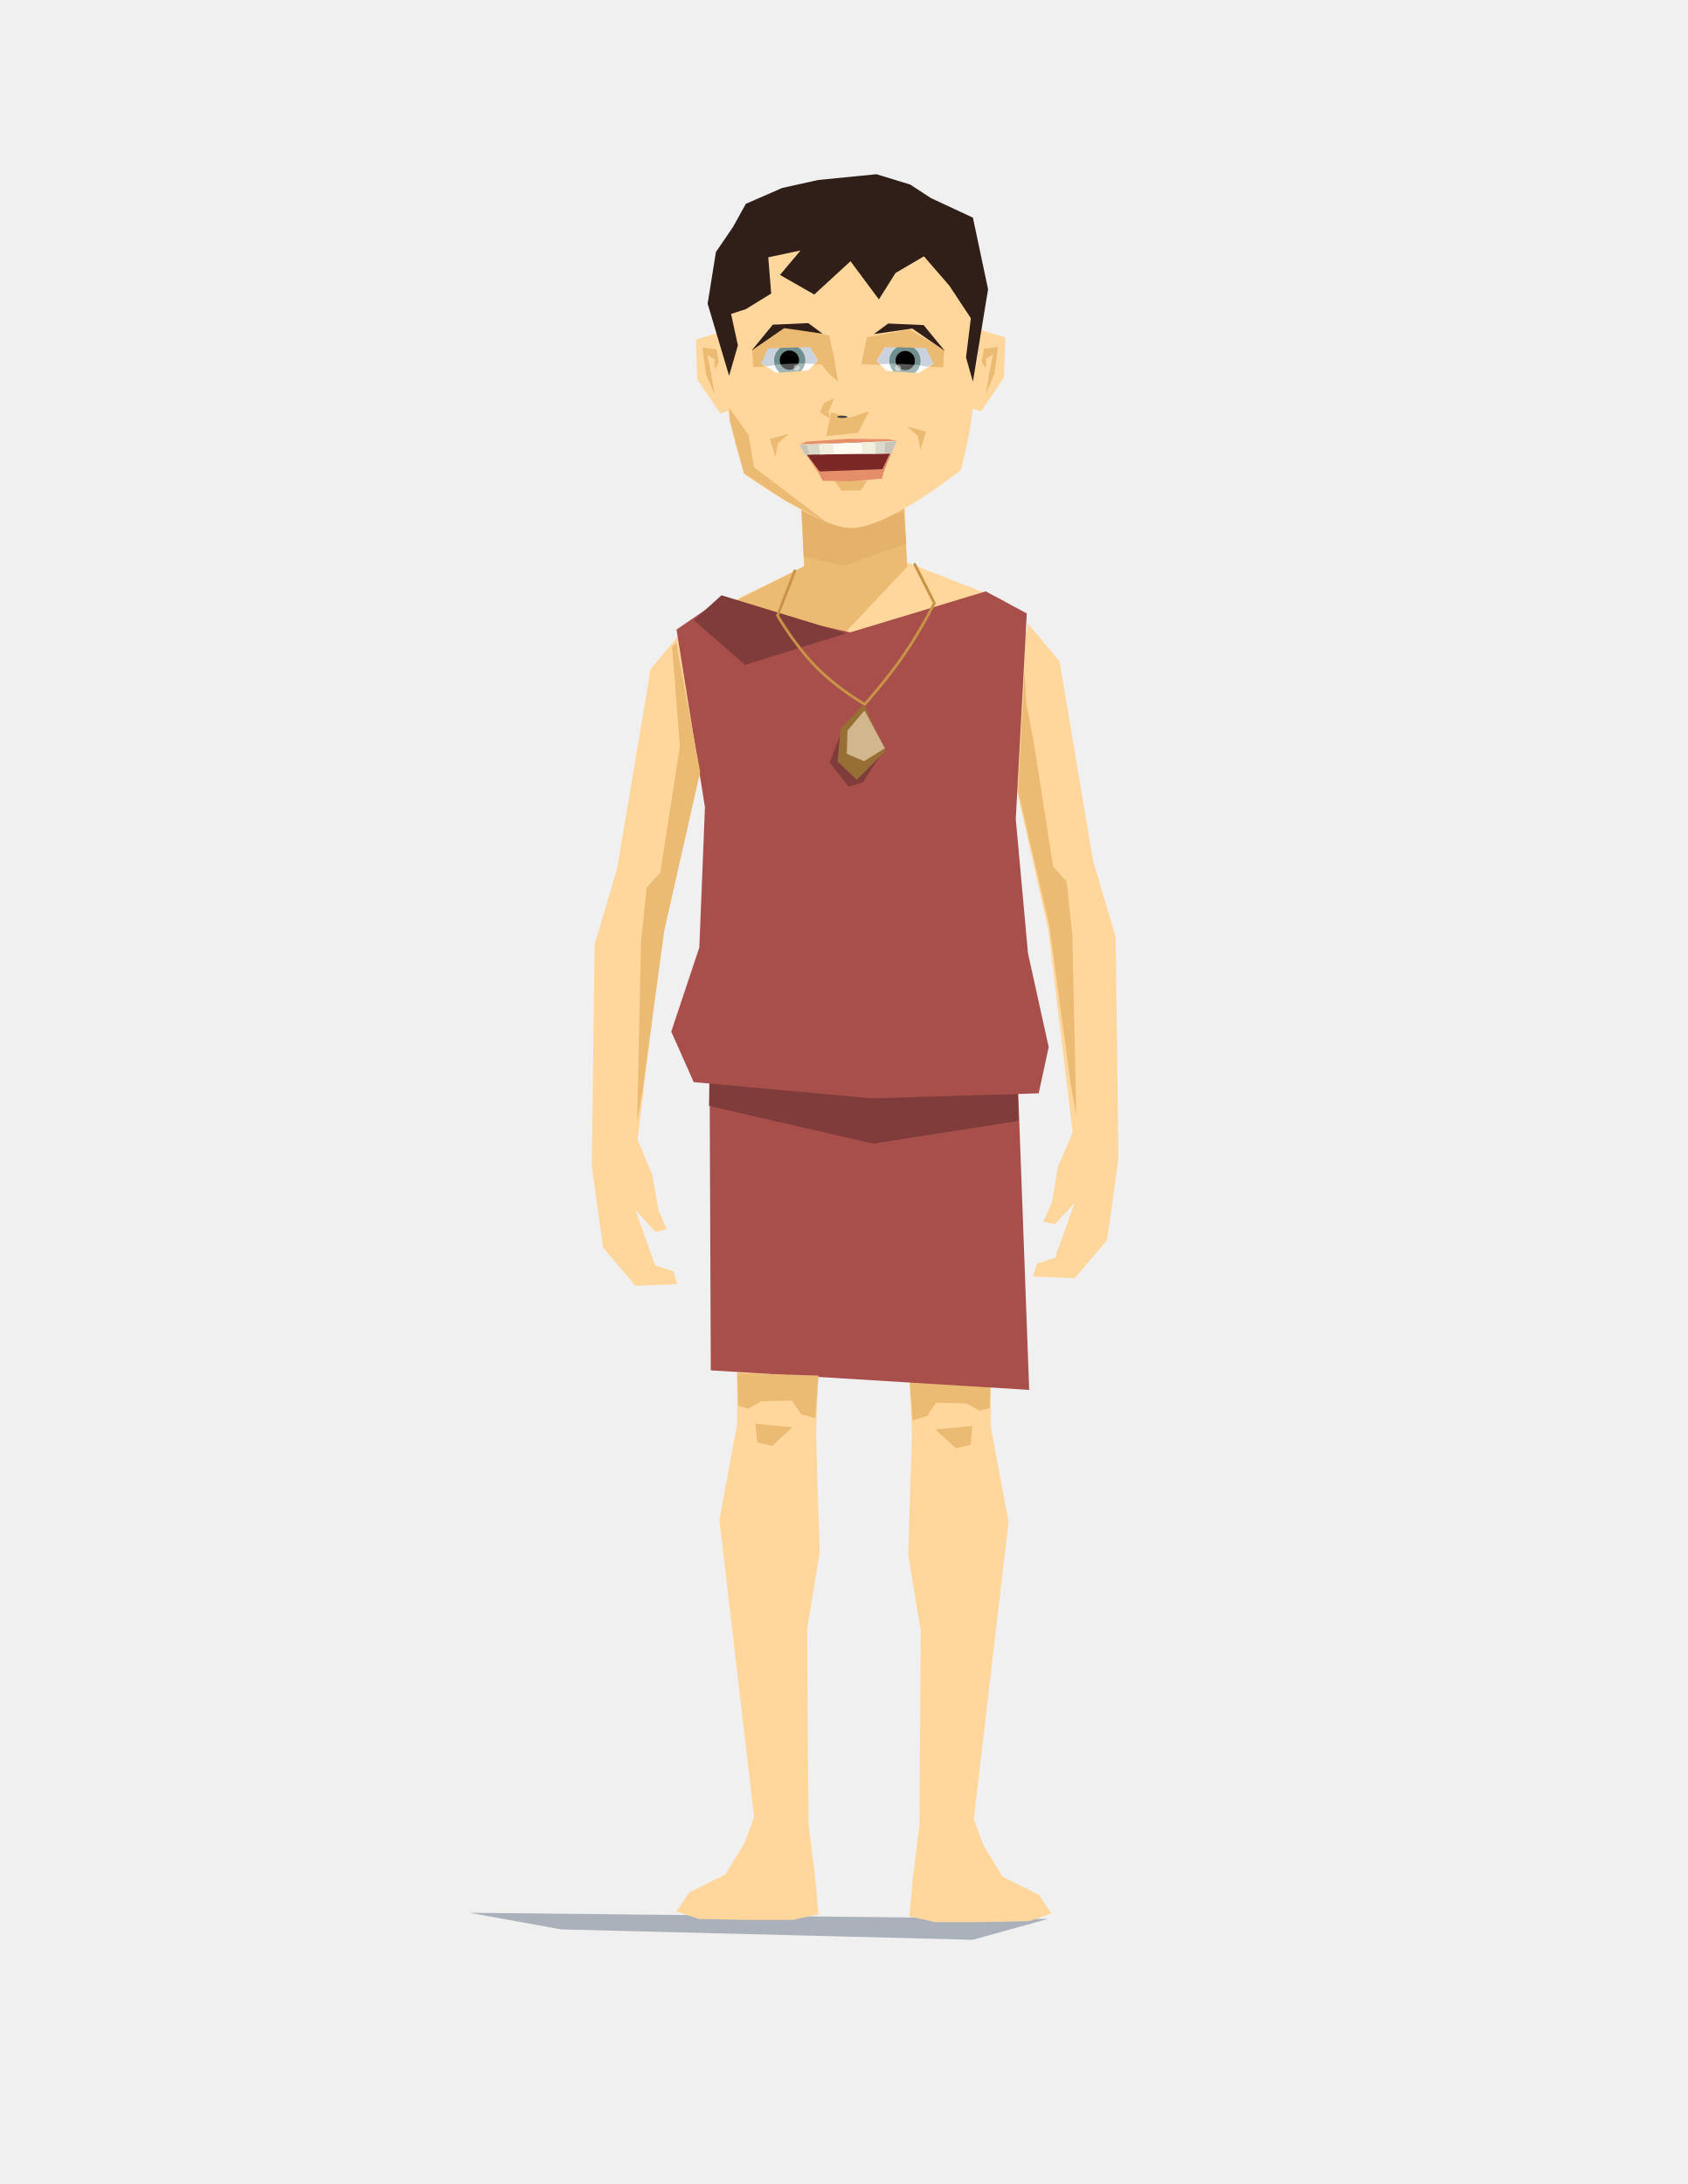
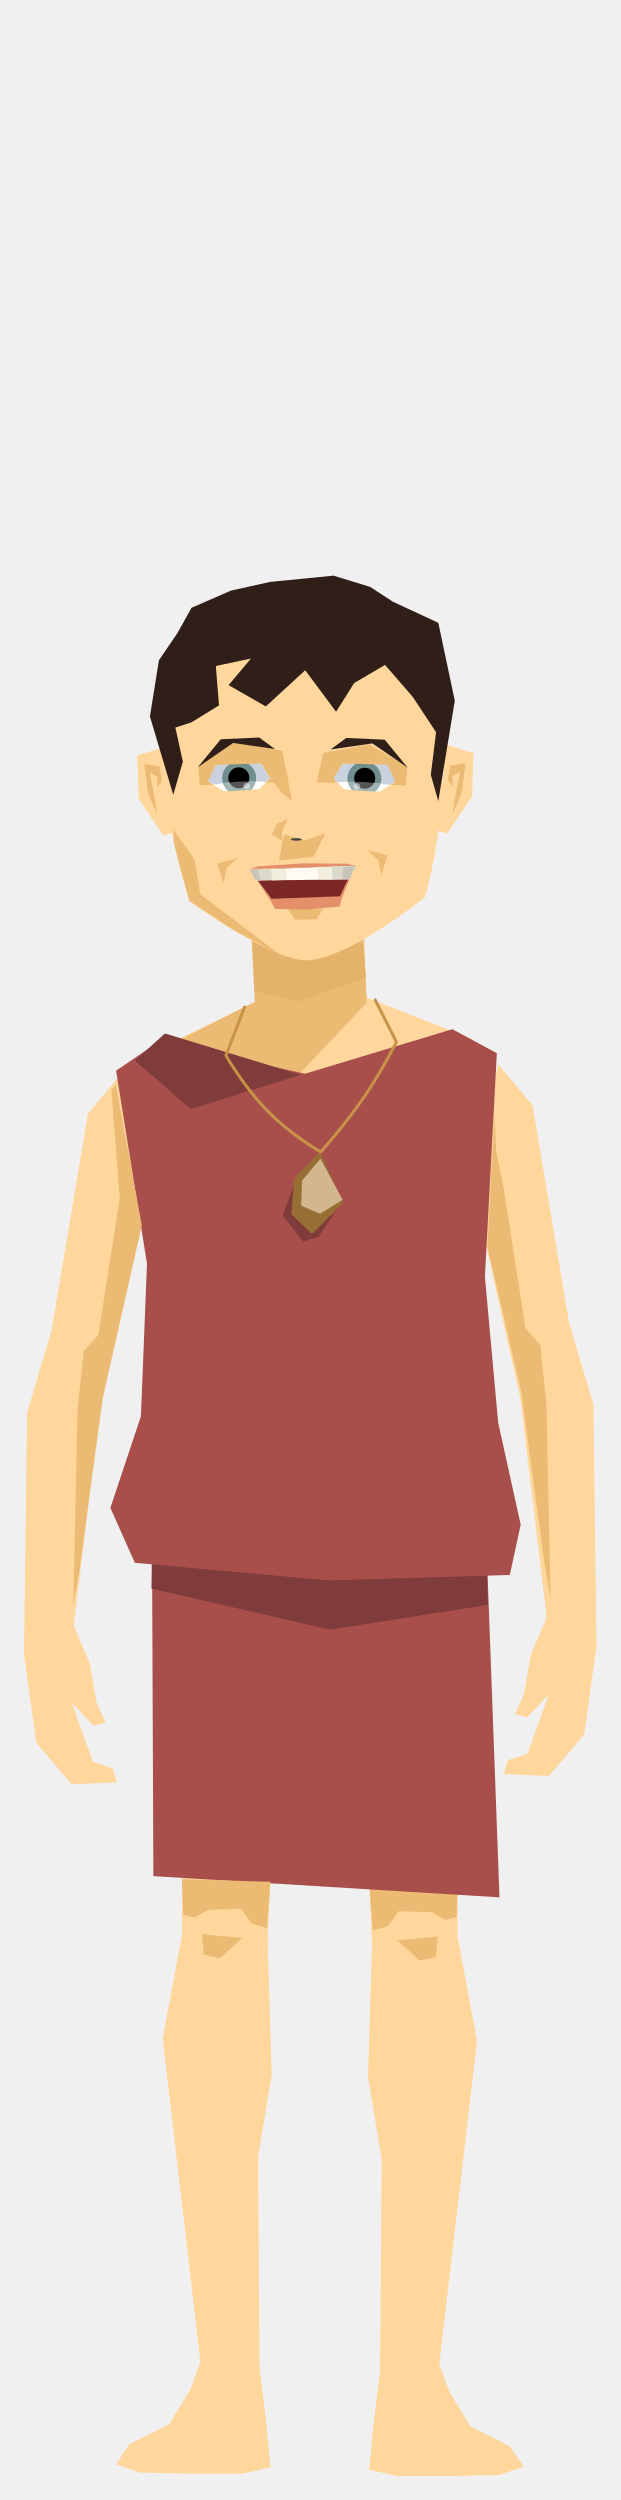
- <svg xmlns="http://www.w3.org/2000/svg" width="612pt" viewBox="0,0,612,792" version="1.1" height="792pt">
-   <defs />
-   <g id="Layer 8">
-     <path fill="#abb1ba" d="M170.178 693.634 L379.856 695.897 L352.703 703.439 L203.364 699.668 L170.178 693.634 Z" opacity="1" />
+ <svg xmlns="http://www.w3.org/2000/svg" width="258.7" viewBox="0 0 206.96 833.841" version="1.1" height="1042.301" id="svg2">
+   <defs id="defs4" />
+   <g id="legs" transform="translate(-206.58,128.8186)">
+     <path d="m 267.294,490.269 0,26.182 -6.461,34.684 12.583,107.711 -3.386,9.407 -7.045,11.496 -13.073,6.544 -4.65,6.819 8.072,2.774 17.243,0.345 16.899,0 9.311,-2.069 -1.379,-14.83 -2.236,-17.928 -0.523,-70.679 4.568,-27.689 -1.36,-43.864 1.36,-30.943 -29.923,2.04 z" id="path10" style="fill:#ffd79d" />
+     <path d="m 359.229,491.06 0,26.183 6.461,34.683 -12.583,107.712 3.386,9.407 7.046,11.496 13.072,6.543 4.65,6.82 -8.071,2.774 -17.244,0.344 -16.898,0 -9.312,-2.069 1.38,-14.829 2.235,-17.929 0.524,-70.678 -4.569,-27.69 1.36,-43.864 -1.36,-30.943 29.923,2.04 z" id="path12" style="fill:#ffd79d" />
+     <path d="m 352.594,517.108 -13.452,1.261 7.417,6.775 5.433,-1.207 0.602,-6.829 z" id="path14" style="fill:#ecbb73" />
+     <path d="m 359.254,498.764 -29.495,0.857 1.173,15.466 5.162,-1.534 3.348,-4.883 11.022,0.279 4.717,2.649 3.654,-0.975 0.419,-11.859 z" id="path16" style="fill:#ecbb73" />
  </g>
-   <g id="legs">
-     <path fill="#ffd79d" d="M267.294 490.269 L267.294 516.451 L260.833 551.135 L273.416 658.846 L270.03 668.253 L262.985 679.749 L249.912 686.293 L245.262 693.112 L253.334 695.886 L270.577 696.231 L287.476 696.231 L296.787 694.162 L295.408 679.332 L293.172 661.404 L292.649 590.725 L297.217 563.036 L295.857 519.172 L297.217 488.229 L267.294 490.269 Z" opacity="1" />
-     <path fill="#ffd79d" d="M359.229 491.06 L359.229 517.243 L365.69 551.926 L353.107 659.638 L356.493 669.045 L363.539 680.541 L376.611 687.084 L381.261 693.904 L373.19 696.678 L355.946 697.022 L339.048 697.022 L329.736 694.953 L331.116 680.124 L333.351 662.195 L333.875 591.517 L329.306 563.827 L330.666 519.963 L329.306 489.02 L359.229 491.06 Z" opacity="1" />
-     <path fill="#ecbb73" d="M352.594 517.108 L339.142 518.369 L346.559 525.144 L351.992 523.937 L352.594 517.108 Z" opacity="1" />
-     <path fill="#ecbb73" d="M359.254 498.764 L329.759 499.621 L330.932 515.087 L336.094 513.553 L339.442 508.67 L350.464 508.949 L355.181 511.598 L358.835 510.623 L359.254 498.764 Z" opacity="1" />
+   <g id="Layer 3" transform="translate(-206.58,128.8186)">
+     <path d="m 257.288,387.248 0.443,109.695 115.445,7.078 -4.423,-119.87 -111.465,3.097 z" id="path19" style="fill:#a84f4c" />
+     <path d="m 257.288,387.248 -0.19,13.8 59.514,13.68 52.659,-8.257 -0.518,-22.32 -111.465,3.097 z" id="path21" style="fill:#803c3a" />
+     <path d="m 273.929,516.316 13.453,1.261 -7.418,6.775 -5.433,-1.207 -0.602,-6.829 z" id="path23" style="fill:#ecbb73" />
+     <path d="m 267.27,497.972 29.494,0.857 -1.172,15.467 -5.162,-1.535 -3.349,-4.883 -11.022,0.279 -4.717,2.65 -3.654,-0.976 -0.418,-11.859 z" id="path25" style="fill:#ecbb73" />
  </g>
-   <g id="Layer 3">
-     <path fill="#a84f4c" d="M257.288 387.248 L257.731 496.943 L373.176 504.021 L368.753 384.151 L257.288 387.248 Z" opacity="1" />
-     <path fill="#803c3a" d="M257.288 387.248 L257.098 401.048 L316.612 414.728 L369.271 406.471 L368.753 384.151 L257.288 387.248 Z" opacity="1" />
-     <path fill="#ecbb73" d="M273.929 516.316 L287.382 517.577 L279.964 524.352 L274.531 523.145 L273.929 516.316 Z" opacity="1" />
-     <path fill="#ecbb73" d="M267.27 497.972 L296.764 498.829 L295.592 514.296 L290.43 512.761 L287.081 507.878 L276.059 508.157 L271.342 510.807 L267.688 509.831 L267.27 497.972 Z" opacity="1" />
+   <g id="necks" transform="translate(-206.58,128.8186)">
+     <path d="m 251.707,224.708 40.203,-19.422 0.062,-18.066 36.099,-4.86 0.694,21.521 35.406,13.884 -1.389,28.463 -106.215,0.695 -4.86,-22.215 z" id="path28" style="fill:#ffd79d" />
+     <path d="m 290.425,183.048 37.204,-2.485 1.304,25.004 -23.548,24.953 -42.211,-10.855 28.377,-14.324 -1.126,-22.293 z" id="path30" style="fill:#ecbb73" />
+     <path d="m 247.376,228.921 -11.445,13.659 -12.201,72.531 -8.131,27.289 -1.019,80.47 0,0 4.075,29.54 11.798,13.896 15.11,-0.646 -1.42,-4.649 -6.562,-2.148 -7.1,-19.886 7.193,7.739 4.104,-0.93 -3.067,-6.943 -2.184,-12.872 -5.341,-12.571 8.812,-73.208 13.558,-60.33 14.267,45.39 -20.447,-96.331 z" id="path32" style="fill:#ffd79d" />
+     <path d="m 290.898,184.799 36.746,1.042 1.003,11.369 -22.738,8.026 -14.486,-3.456 -0.525,-16.981 z" id="path34" style="fill:#e4b26a" />
+     <path d="M 270.129,185.507" id="path36" style="fill:#e4b26a" />
  </g>
-   <g id="necks">
-     <path fill="#ffd79d" d="M251.707 224.708 L291.91 205.286 L291.972 187.22 L328.071 182.36 L328.765 203.881 L364.171 217.765 L362.782 246.228 L256.567 246.923 L251.707 224.708 Z" opacity="1" />
-     <path fill="#ecbb73" d="M290.425 183.048 L327.629 180.563 L328.933 205.567 L305.385 230.52 L263.174 219.665 L291.551 205.341 L290.425 183.048 Z" opacity="1" />
-     <path fill="#ffd79d" d="M247.376 228.921 L235.931 242.58 L223.73 315.111 L215.599 342.4 L214.58 422.87 L214.58 422.87 L218.655 452.41 L230.453 466.306 L245.563 465.66 L244.143 461.011 L237.581 458.863 L230.481 438.977 L237.674 446.716 L241.778 445.786 L238.711 438.843 L236.527 425.971 L231.186 413.4 L239.998 340.192 L253.556 279.862 L267.823 325.252 L247.376 228.921 Z" opacity="1" />
-     <path fill="#e4b26a" d="M290.898 184.799 L327.644 185.841 L328.647 197.21 L305.909 205.236 L291.423 201.78 L290.898 184.799 Z" opacity="1" />
-     <path fill="#e4b26a" d="M270.129 185.507 " opacity="1" />
+   <g id="Layer 7" transform="translate(-206.58,128.8186)">
+     <path d="m 372.744,226.166 11.445,13.66 12.201,72.531 8.131,27.289 1.019,80.47 0,0 -4.074,29.54 -11.799,13.895 -15.11,-0.645 1.421,-4.65 6.562,-2.147 7.099,-19.886 -7.193,7.739 -4.104,-0.931 3.067,-6.942 2.185,-12.873 5.34,-12.57 -8.812,-73.209 -13.557,-60.329 -14.268,45.39 20.447,-96.332 z" id="path39" style="fill:#ffd79d" />
  </g>
-   <g id="Layer 7">
-     <path fill="#ffd79d" d="M372.744 226.166 L384.189 239.826 L396.39 312.357 L404.521 339.646 L405.54 420.116 L405.54 420.116 L401.466 449.656 L389.667 463.551 L374.557 462.906 L375.978 458.256 L382.54 456.109 L389.639 436.223 L382.446 443.962 L378.342 443.031 L381.409 436.089 L383.594 423.216 L388.934 410.646 L380.122 337.437 L366.565 277.108 L352.297 322.498 L372.744 226.166 Z" opacity="1" />
+   <g id="Layer 2" transform="translate(-206.58,128.8186)">
+     <path d="m 245.303,228.301 14.405,-9.845 48.581,10.859 49.152,-14.86 14.86,8.002 -3.99,74.557 4.423,48.656 7.519,34.058 -3.633,16.754 -60.579,1.817 -64.502,-5.875 -8.142,-18.319 10.177,-30.533 2.036,-50.888 -10.307,-64.383 z" id="path42" style="fill:#a84f4c" />
+     <path d="m 304.979,265.681 -4.168,10.838 6.878,8.753 5.192,-1.556 6.951,-10.686 -14.853,-7.349 z" id="path44" style="fill:#803c3a" />
+     <path d="m 306.825,229.684 -36.66,11.426 -18.569,-16.187 9.999,-9.046 45.23,13.807 z" id="path46" style="fill:#803c3a" />
+     <path d="m 313.286,255.399 7.706,17.007 -10.363,10.363 -6.909,-6.643 1.063,-11.958 8.503,-8.769 z" id="path48" style="fill:#976f35" />
+     <path d="m 288.189,207.033 -6.259,16.212 c 0,0 6.066,10.553 13.972,18.591 7.905,8.039 17.65,13.563 17.65,13.563 0,0 7.876,-8.745 14.187,-17.913 6.311,-9.168 11.057,-18.758 11.057,-18.758 l -7.102,-14.068" id="path50" style="fill:none;stroke:#c89347;stroke-width:1;stroke-linecap:round;stroke-linejoin:round" />
  </g>
-   <g id="Layer 2">
-     <path fill="#a84f4c" d="M245.303 228.301 L259.708 218.456 L308.289 229.315 L357.441 214.455 L372.301 222.457 L368.311 297.014 L372.734 345.67 L380.253 379.728 L376.62 396.482 L316.041 398.299 L251.539 392.424 L243.397 374.105 L253.574 343.572 L255.61 292.684 L245.303 228.301 Z" opacity="1" />
-     <path fill="#803c3a" d="M304.979 265.681 L300.811 276.519 L307.689 285.272 L312.881 283.716 L319.832 273.03 L304.979 265.681 Z" opacity="1" />
-     <path fill="#803c3a" d="M306.825 229.684 L270.165 241.11 L251.596 224.923 L261.595 215.877 L306.825 229.684 Z" opacity="1" />
-     <path fill="#976f35" d="M313.286 255.399 L320.992 272.406 L310.629 282.769 L303.72 276.126 L304.783 264.168 L313.286 255.399 Z" opacity="1" />
-     <path stroke-linejoin="round" stroke-width="1" stroke="#c89347" d="M288.189 207.033 L281.93 223.245 C281.93 223.245 287.996 233.798 295.902 241.836C303.807 249.875 313.552 255.399 313.552 255.399C313.552 255.399 321.428 246.654 327.739 237.486C334.05 228.318 338.796 218.728 338.796 218.728L331.694 204.66 " fill="none" stroke-linecap="round" opacity="1" />
+   <g id="Layer 1" transform="translate(-206.58,128.8186)">
+     <path d="m 261.989,126.456 c 0,-38.532 17.996,-53.832 48.093,-53.832 30.098,0 43.971,18.753 43.971,57.285 0,21 -5.677,40.528 -5.677,40.528 0,0 -26.11,21.07 -39.805,21.07 -11.437,0 -38.562,-19.494 -38.562,-19.494 0,0 -8.02,-21.667 -8.02,-45.557 z" id="path53" style="fill:#ffd79d" />
+     <path d="m 299.611,158.115 1.724,-8.597 6.774,1.954 7.035,-2.345 -4.044,7.849 -11.489,1.139 z" id="path55" style="fill:#ecbb73" />
+     <path d="m 303.57,151.16 c 0,-0.229 0.824,-0.415 1.842,-0.415 1.017,0 1.841,0.186 1.841,0.415 0,0.228 -0.824,0.414 -1.841,0.414 -1.018,0 -1.842,-0.186 -1.842,-0.414 z" id="path57" style="fill:#424242" />
+     <path d="m 273.121,133.09 29.775,-1.127 -2.219,-10.327 -15.467,-3.314 -12.465,8.381 0.376,6.387 z" id="path59" style="fill:#ecbb73" />
+     <path d="m 341.993,133.2 -29.775,-1.127 2.176,-9.783 15.309,-2.811 12.666,7.334 -0.376,6.387 z" id="path61" style="fill:#ecbb73" />
+     <path d="m 285.971,157.31 -3.849,3.462 -0.982,4.963 -2.022,-6.515 6.853,-1.91 z" id="path63" style="fill:#ecbb73" />
+     <path d="m 261.331,120.395 -8.994,2.748 0.499,14.491 8.245,12.242 3.498,-1 -3.248,-28.481 z" id="path65" style="fill:#ffd79d" />
+     <path d="m 355.521,119.645 8.994,2.748 -0.5,14.491 -8.245,12.242 -3.497,-0.999 3.248,-28.482 z" id="path67" style="fill:#ffd79d" />
+     <path d="m 328.931,154.65 3.848,3.462 0.982,4.964 2.022,-6.516 -6.852,-1.91 z" id="path69" style="fill:#ecbb73" />
+     <path d="m 259.79,126.719 -5.111,-0.692 1.314,9.704 3.133,7.481 -1.314,-7.986 -1.314,-6.47 2.527,1.517 0.101,3.639 1.517,-2.527 -0.853,-4.666 z" id="path71" style="fill:#ecbb73" />
+     <path d="m 356.79,126.482 5.111,-0.692 -1.314,9.705 -3.134,7.48 1.315,-7.986 1.314,-6.469 -2.527,1.516 -0.102,3.639 -1.516,-2.527 0.853,-4.666 z" id="path73" style="fill:#ecbb73" />
+     <path d="m 272.564,127.078 11.768,-8.084 13.924,2.015 -5.203,-3.839 -12.842,0.577 -7.647,9.331 z" id="path75" style="fill:#2f1f18" />
+     <path d="m 342.553,127.222 -11.769,-8.084 -13.923,2.016 5.202,-3.839 12.842,0.577 7.648,9.33 z" id="path77" style="fill:#2f1f18" />
+     <path d="m 313.445,257.653 7.413,13.686 -7.555,4.704 -6.273,-2.708 0.285,-8.411 6.13,-7.271 z" id="path79" style="fill:#d2b68e" />
+     <path d="m 302.575,174.415 11.841,-0.114 -2.277,3.53 -7.059,0.114 -2.505,-3.53 z" id="path81" style="fill:#ecbb73" />
  </g>
-   <g id="Layer 1">
-     <path fill="#ffd79d" d="M261.989 126.456 C261.989 87.924 279.985 72.624 310.082 72.624C340.18 72.624 354.053 91.376 354.053 129.909C354.053 150.909 348.376 170.437 348.376 170.437C348.376 170.437 322.266 191.507 308.571 191.507C297.134 191.507 270.009 172.013 270.009 172.013C270.009 172.013 261.989 150.346 261.989 126.456Z" opacity="1" />
-     <path fill="#ecbb73" d="M299.611 158.115 L301.335 149.518 L308.109 151.472 L315.144 149.127 L311.1 156.976 L299.611 158.115 Z" opacity="1" />
-     <path fill="#424242" d="M303.57 151.16 C303.57 150.931 304.394 150.745 305.412 150.745C306.429 150.745 307.253 150.931 307.253 151.16C307.253 151.388 306.429 151.574 305.412 151.574C304.394 151.574 303.57 151.388 303.57 151.16Z" opacity="1" />
-     <path fill="#ecbb73" d="M273.121 133.09 L302.896 131.963 L300.677 121.636 L285.21 118.322 L272.745 126.703 L273.121 133.09 Z" opacity="1" />
-     <path fill="#ecbb73" d="M341.993 133.2 L312.218 132.073 L314.394 122.29 L329.703 119.479 L342.369 126.813 L341.993 133.2 Z" opacity="1" />
-     <path fill="#ecbb73" d="M285.971 157.31 L282.122 160.772 L281.14 165.735 L279.118 159.22 L285.971 157.31 Z" opacity="1" />
-     <path fill="#ffd79d" d="M261.331 120.395 L252.337 123.143 L252.836 137.634 L261.081 149.876 L264.579 148.876 L261.331 120.395 Z" opacity="1" />
-     <path fill="#ffd79d" d="M355.521 119.645 L364.515 122.393 L364.015 136.884 L355.77 149.126 L352.273 148.127 L355.521 119.645 Z" opacity="1" />
-     <path fill="#ecbb73" d="M328.931 154.65 L332.779 158.112 L333.761 163.076 L335.783 156.56 L328.931 154.65 Z" opacity="1" />
-     <path fill="#ecbb73" d="M259.79 126.719 L254.679 126.027 L255.993 135.731 L259.126 143.212 L257.812 135.226 L256.498 128.756 L259.025 130.273 L259.126 133.912 L260.643 131.385 L259.79 126.719 Z" opacity="1" />
-     <path fill="#ecbb73" d="M356.79 126.482 L361.901 125.79 L360.587 135.495 L357.453 142.975 L358.768 134.989 L360.082 128.52 L357.555 130.036 L357.453 133.675 L355.937 131.148 L356.79 126.482 Z" opacity="1" />
-     <path fill="#2f1f18" d="M272.564 127.078 L284.332 118.994 L298.256 121.009 L293.053 117.17 L280.211 117.747 L272.564 127.078 Z" opacity="1" />
-     <path fill="#2f1f18" d="M342.553 127.222 L330.784 119.138 L316.861 121.154 L322.063 117.315 L334.905 117.892 L342.553 127.222 Z" opacity="1" />
-     <path fill="#d2b68e" d="M313.445 257.653 L320.858 271.339 L313.303 276.043 L307.03 273.335 L307.315 264.924 L313.445 257.653 Z" opacity="1" />
-     <path fill="#ecbb73" d="M302.575 174.415 L314.416 174.301 L312.139 177.831 L305.08 177.945 L302.575 174.415 Z" opacity="1" />
+   <g id="mouth" transform="translate(-206.58,128.8186)">
+     <path d="m 289.854,161.308 35.277,-1.47 -5.109,11.469 -22.719,0 -7.449,-9.999 z" id="path84" style="fill:#7b2725" />
+     <path d="m 297.125,170.967 22.861,-0.84 4.704,-9.995 -4.367,11.377 -0.48,2.046 -10.983,0.97 -10.601,-0.172 -1.206,-2.413 -6.611,-9.897 6.683,8.924 z" id="path86" style="fill:#e48f6a" />
+     <path d="m 289.854,161.308 35.277,-1.47 -2.029,4.658 -31.188,0.364 -2.06,-3.552 z" id="path88" style="fill:#fffaf2" />
+     <path d="m 290.118,161.033 34.704,-1.075 -2.618,-0.706 -14.719,-0.113 -15.007,1.016 -2.36,0.878 z" id="path90" style="fill:#e48f6a" />
+     <path d="m 289.854,161.308 7.528,-0.249 0.209,3.563 -5.677,0.238 -2.06,-3.552 z" id="path92" style="fill:#dbd9ca" />
+     <path d="m 325.072,160.066 -7.934,0.051 0.401,4.422 5.65,-0.157 1.883,-4.316 z" id="path94" style="fill:#dbd9ca" />
+     <path d="m 289.854,161.308 2.628,0.004 0.91,3.236 -1.478,0.312 -2.06,-3.552 z" id="path96" style="fill:#c8c5b8" />
+     <path d="m 325.072,160.066 -4.079,0.337 -0.202,3.74 2.398,0.239 1.883,-4.316 z" id="path98" style="fill:#c8c5b8" />
+     <path d="m 245.199,233.034 -1.483,1.609 2.792,36.137 -7.097,45.609 -4.921,5.5 -2.052,19.44 -1.421,65.362 1.955,-10.956 7.886,-58.217 13.024,-57.597 -8.683,-46.887 z" id="path100" style="fill:#ecbb73" />
+     <path d="m 296.968,161.152 5.1,-0.093 0.21,3.563 -4.93,0.203 -0.38,-3.673 z" id="path102" style="fill:#f1eede" />
+     <path d="m 312.443,160.372 4.691,-0.084 0.335,4.272 -4.775,-0.083 -0.251,-4.105 z" id="path104" style="fill:#f1eede" />
+     <path d="m 371.506,243.232 0.594,11.88 2.655,13.486 7.097,45.61 4.921,5.499 2.052,19.44 1.421,65.362 -1.955,-10.956 -7.886,-58.217 -11.275,-48.345 2.376,-43.759 z" id="path106" style="fill:#ecbb73" />
  </g>
-   <g id="mouth">
-     <path fill="#7b2725" d="M289.854 161.308 L325.131 159.838 L320.022 171.307 L297.303 171.307 L289.854 161.308 Z" opacity="1" />
-     <path fill="#e48f6a" d="M297.125 170.967 L319.986 170.127 L324.69 160.132 L320.323 171.509 L319.843 173.555 L308.86 174.525 L298.259 174.353 L297.053 171.94 L290.442 162.043 L297.125 170.967 Z" opacity="1" />
-     <path fill="#fffaf2" d="M289.854 161.308 L325.131 159.838 L323.102 164.496 L291.914 164.86 L289.854 161.308 Z" opacity="1" />
-     <path fill="#e48f6a" d="M290.118 161.033 L324.822 159.958 L322.204 159.252 L307.485 159.139 L292.478 160.155 L290.118 161.033 Z" opacity="1" />
-     <path fill="#dbd9ca" d="M289.854 161.308 L297.382 161.059 L297.591 164.622 L291.914 164.86 L289.854 161.308 Z" opacity="1" />
-     <path fill="#dbd9ca" d="M325.072 160.066 L317.138 160.117 L317.539 164.539 L323.189 164.382 L325.072 160.066 Z" opacity="1" />
-     <path fill="#c8c5b8" d="M289.854 161.308 L292.482 161.312 L293.392 164.548 L291.914 164.86 L289.854 161.308 Z" opacity="1" />
-     <path fill="#c8c5b8" d="M325.072 160.066 L320.993 160.403 L320.791 164.143 L323.189 164.382 L325.072 160.066 Z" opacity="1" />
-     <path fill="#ecbb73" d="M245.199 233.034 L243.716 234.643 L246.508 270.78 L239.411 316.389 L234.49 321.889 L232.438 341.329 L231.017 406.691 L232.972 395.735 L240.858 337.518 L253.882 279.921 L245.199 233.034 Z" opacity="1" />
-     <path fill="#f1eede" d="M296.968 161.152 L302.068 161.059 L302.278 164.622 L297.348 164.825 L296.968 161.152 Z" opacity="1" />
-     <path fill="#f1eede" d="M312.443 160.372 L317.134 160.288 L317.469 164.56 L312.694 164.477 L312.443 160.372 Z" opacity="1" />
-     <path fill="#ecbb73" d="M371.506 243.232 L372.1 255.112 L374.755 268.598 L381.852 314.208 L386.773 319.707 L388.825 339.147 L390.246 404.509 L388.291 393.553 L380.405 335.336 L369.13 286.991 L371.506 243.232 Z" opacity="1" />
+   <g id="Layer 5" transform="translate(-206.58,128.8186)">
+     <path d="m 276.013,131.745 3.826,-4.385 13.714,-1.586 2.985,4.945 -3.452,3.638 -11.848,0.747 -5.225,-3.359 z" id="path109" style="fill:#ffffff" />
+     <path d="m 280.67,130.717 c 0,-3.123 2.531,-5.654 5.654,-5.654 3.122,0 5.654,2.531 5.654,5.654 0,3.122 -2.532,5.654 -5.654,5.654 -3.123,0 -5.654,-2.532 -5.654,-5.654 z" id="path111" style="fill:#a1b4b4" />
+     <path d="m 276.013,131.745 2.529,-5.548 15.011,-0.423 2.985,4.945 -1.272,1.208 c 0,0 -4.938,-0.231 -9.231,0 -4.292,0.231 -7.939,0.923 -7.939,0.923 l -2.083,-1.105 z" id="path113" style="fill:#cad2dd" />
+     <path d="m 286.317,125.068 c -3.122,0 -5.635,2.513 -5.635,5.635 0,0.581 0.093,1.165 0.256,1.692 0,0 2.114,-0.319 4.85,-0.466 2.737,-0.147 6.096,-0.122 6.096,-0.122 0.084,-0.388 0.112,-0.69 0.112,-1.104 0,-3.122 -2.556,-5.635 -5.679,-5.635 z" id="path115" style="fill:#708e8e" />
+     <path d="m 282.733,130.637 c 0,-1.926 1.562,-3.488 3.488,-3.488 1.926,0 3.488,1.562 3.488,3.488 0,1.926 -1.562,3.487 -3.488,3.487 -1.926,0 -3.488,-1.561 -3.488,-3.487 z" id="path117" style="fill:#555555" />
+     <path d="m 286.231,127.133 c -1.926,0 -3.484,1.558 -3.484,3.484 0,0.573 0.061,1.051 0.305,1.528 0,0 1.774,-0.188 3.382,-0.264 1.608,-0.076 3.052,-0.04 3.052,-0.04 0.157,-0.397 0.23,-0.77 0.23,-1.224 0,-1.926 -1.559,-3.484 -3.485,-3.484 z" id="path119" style="fill:#000000" />
+     <path d="m 280.263,135.287 15.28,-1.052 -1.377,4.353 -13.602,1.1 -0.301,-4.401 z" id="path121" style="fill:#ffd79d" />
+     <path d="m 287.779,133.346 c 0,-0.608 0.493,-1.1 1.1,-1.1 0.608,0 1.1,0.492 1.1,1.1 0,0.607 -0.492,1.1 -1.1,1.1 -0.607,0 -1.1,-0.493 -1.1,-1.1 z" id="path123" style="opacity:0.46;fill:#ffffff" />
+     <path d="m 292.661,123.073 -11.373,-0.666 -2.746,3.883 15.102,-0.447 -0.983,-2.77 z" id="path125" style="fill:#ecbb73" />
+     <path d="m 264.336,147.766 0.223,4.698 5.171,19.191 14.901,9.818 15.443,8.196 -26.683,-20.229 -1.944,-11.653 -7.111,-10.021 z" id="path127" style="fill:#ecbb73" />
+     <path d="m 300.496,148.98 1.998,-4.605 -3.649,1.651 -1.564,3.475 3.475,2.173 -0.26,-2.694 z" id="path129" style="fill:#ecbb73" />
+     <path d="m 302.755,132.036 1.129,6.343 -3.388,-2.867 -2.781,-3.65 5.04,0.174 z" id="path131" style="fill:#ecbb73" />
  </g>
-   <g id="Layer 5">
-     <path fill="#ffffff" d="M276.013 131.745 L279.839 127.36 L293.553 125.774 L296.538 130.719 L293.086 134.357 L281.238 135.104 L276.013 131.745 Z" opacity="1" />
-     <path fill="#a1b4b4" d="M280.67 130.717 C280.67 127.594 283.201 125.063 286.324 125.063C289.446 125.063 291.978 127.594 291.978 130.717C291.978 133.839 289.446 136.371 286.324 136.371C283.201 136.371 280.67 133.839 280.67 130.717Z" opacity="1" />
-     <path fill="#cad2dd" d="M276.013 131.745 L278.542 126.197 L293.553 125.774 L296.538 130.719 L295.266 131.927 C295.266 131.927 290.328 131.696 286.035 131.927C281.743 132.158 278.096 132.85 278.096 132.85L276.013 131.745 Z" opacity="1" />
-     <path fill="#708e8e" d="M286.317 125.068 C283.195 125.068 280.682 127.581 280.682 130.703C280.682 131.284 280.775 131.868 280.938 132.395C280.938 132.395 283.052 132.076 285.788 131.929C288.525 131.782 291.884 131.807 291.884 131.807C291.968 131.419 291.996 131.117 291.996 130.703C291.996 127.581 289.44 125.068 286.317 125.068Z" opacity="1" />
-     <path fill="#555555" d="M282.733 130.637 C282.733 128.711 284.295 127.149 286.221 127.149C288.147 127.149 289.709 128.711 289.709 130.637C289.709 132.563 288.147 134.124 286.221 134.124C284.295 134.124 282.733 132.563 282.733 130.637Z" opacity="1" />
-     <path fill="#000000" d="M286.231 127.133 C284.305 127.133 282.747 128.691 282.747 130.617C282.747 131.19 282.808 131.668 283.052 132.145C283.052 132.145 284.826 131.957 286.434 131.881C288.042 131.805 289.486 131.841 289.486 131.841C289.643 131.444 289.716 131.071 289.716 130.617C289.716 128.691 288.157 127.133 286.231 127.133Z" opacity="1" />
-     <path fill="#ffd79d" d="M280.263 135.287 L295.543 134.235 L294.166 138.588 L280.564 139.688 L280.263 135.287 Z" opacity="1" />
-     <path fill="#ffffff" d="M287.779 133.346 C287.779 132.738 288.272 132.246 288.879 132.246C289.487 132.246 289.979 132.738 289.979 133.346C289.979 133.953 289.487 134.446 288.879 134.446C288.272 134.446 287.779 133.953 287.779 133.346Z" opacity="0.46" />
-     <path fill="#ecbb73" d="M292.661 123.073 L281.288 122.407 L278.542 126.29 L293.644 125.843 L292.661 123.073 Z" opacity="1" />
-     <path fill="#ecbb73" d="M264.336 147.766 L264.559 152.464 L269.73 171.655 L284.631 181.473 L300.074 189.669 L273.391 169.44 L271.447 157.787 L264.336 147.766 Z" opacity="1" />
-     <path fill="#ecbb73" d="M300.496 148.98 L302.494 144.375 L298.845 146.026 L297.281 149.501 L300.756 151.674 L300.496 148.98 Z" opacity="1" />
-     <path fill="#ecbb73" d="M302.755 132.036 L303.884 138.379 L300.496 135.512 L297.715 131.862 L302.755 132.036 Z" opacity="1" />
+   <g id="Layer 6" transform="translate(-206.58,128.8186)">
+     <path d="m 338.445,131.883 -3.825,-4.384 -13.714,-1.586 -2.986,4.944 3.452,3.639 11.849,0.746 5.224,-3.359 z" id="path134" style="fill:#ffffff" />
+     <path d="m 333.789,130.855 c 0,-3.123 -2.532,-5.654 -5.654,-5.654 -3.123,0 -5.654,2.531 -5.654,5.654 0,3.123 2.531,5.654 5.654,5.654 3.122,0 5.654,-2.531 5.654,-5.654 z" id="path136" style="fill:#a1b4b4" />
+     <path d="m 338.445,131.883 -2.761,-5.984 -14.778,0.014 -2.986,4.944 1.272,1.208 c 0,0 4.939,-0.231 9.231,0 4.293,0.231 7.939,0.923 7.939,0.923 l 2.083,-1.105 z" id="path138" style="fill:#cad2dd" />
+     <path d="m 328.141,125.206 c 3.123,0 5.636,2.513 5.636,5.636 0,0.58 -0.094,1.165 -0.256,1.692 0,0 -2.114,-0.32 -4.851,-0.467 -2.736,-0.147 -6.095,-0.121 -6.095,-0.121 -0.085,-0.389 -0.113,-0.69 -0.113,-1.104 0,-3.123 2.556,-5.636 5.679,-5.636 z" id="path140" style="fill:#708e8e" />
+     <path d="m 331.725,130.775 c 0,-1.926 -1.561,-3.487 -3.488,-3.487 -1.926,0 -3.487,1.561 -3.487,3.487 0,1.926 1.561,3.488 3.487,3.488 1.927,0 3.488,-1.562 3.488,-3.488 z" id="path142" style="fill:#555555" />
+     <path d="m 328.227,127.271 c 1.926,0 3.485,1.559 3.485,3.485 0,0.572 -0.061,1.051 -0.306,1.528 0,0 -1.773,-0.189 -3.382,-0.265 -1.608,-0.076 -3.051,-0.039 -3.051,-0.039 -0.158,-0.398 -0.23,-0.77 -0.23,-1.224 0,-1.926 1.558,-3.485 3.484,-3.485 z" id="path144" style="fill:#000000" />
+     <path d="m 334.195,135.426 -15.28,-1.053 1.378,4.353 13.602,1.101 0.3,-4.401 z" id="path146" style="fill:#ffd79d" />
+     <path d="m 326.679,133.484 c 0,-0.607 -0.492,-1.1 -1.1,-1.1 -0.607,0 -1.1,0.493 -1.1,1.1 0,0.608 0.493,1.1 1.1,1.1 0.608,0 1.1,-0.492 1.1,-1.1 z" id="path148" style="opacity:0.46;fill:#ffffff" />
+     <path d="m 322.052,123.036 12.779,0 1.341,3.217 -15.103,-0.447 0.983,-2.77 z" id="path150" style="fill:#ecbb73" />
  </g>
-   <g id="Layer 6">
-     <path fill="#ffffff" d="M338.445 131.883 L334.62 127.499 L320.906 125.913 L317.92 130.857 L321.372 134.496 L333.221 135.242 L338.445 131.883 Z" opacity="1" />
-     <path fill="#a1b4b4" d="M333.789 130.855 C333.789 127.732 331.257 125.201 328.135 125.201C325.012 125.201 322.481 127.732 322.481 130.855C322.481 133.978 325.012 136.509 328.135 136.509C331.257 136.509 333.789 133.978 333.789 130.855Z" opacity="1" />
-     <path fill="#cad2dd" d="M338.445 131.883 L335.684 125.899 L320.906 125.913 L317.92 130.857 L319.192 132.065 C319.192 132.065 324.131 131.834 328.423 132.065C332.716 132.296 336.362 132.988 336.362 132.988L338.445 131.883 Z" opacity="1" />
-     <path fill="#708e8e" d="M328.141 125.206 C331.264 125.206 333.777 127.719 333.777 130.842C333.777 131.422 333.683 132.007 333.521 132.534C333.521 132.534 331.407 132.214 328.67 132.067C325.934 131.92 322.575 131.946 322.575 131.946C322.49 131.557 322.462 131.256 322.462 130.842C322.462 127.719 325.018 125.206 328.141 125.206Z" opacity="1" />
-     <path fill="#555555" d="M331.725 130.775 C331.725 128.849 330.164 127.288 328.237 127.288C326.311 127.288 324.75 128.849 324.75 130.775C324.75 132.701 326.311 134.263 328.237 134.263C330.164 134.263 331.725 132.701 331.725 130.775Z" opacity="1" />
-     <path fill="#000000" d="M328.227 127.271 C330.153 127.271 331.712 128.83 331.712 130.756C331.712 131.328 331.651 131.807 331.406 132.284C331.406 132.284 329.633 132.095 328.024 132.019C326.416 131.943 324.973 131.98 324.973 131.98C324.815 131.582 324.743 131.21 324.743 130.756C324.743 128.83 326.301 127.271 328.227 127.271Z" opacity="1" />
-     <path fill="#ffd79d" d="M334.195 135.426 L318.915 134.373 L320.293 138.726 L333.895 139.827 L334.195 135.426 Z" opacity="1" />
-     <path fill="#ffffff" d="M326.679 133.484 C326.679 132.877 326.187 132.384 325.579 132.384C324.972 132.384 324.479 132.877 324.479 133.484C324.479 134.092 324.972 134.584 325.579 134.584C326.187 134.584 326.679 134.092 326.679 133.484Z" opacity="0.46" />
-     <path fill="#ecbb73" d="M322.052 123.036 L334.831 123.036 L336.172 126.253 L321.069 125.806 L322.052 123.036 Z" opacity="1" />
-   </g>
-   <g id="Layer 4">
-     <path fill="#2f1f18" d="M256.584 110.151 L259.582 91.413 L265.786 82.307 L270.442 73.915 L283.567 68.178 L296.669 65.268 L317.795 63.181 L330.037 66.929 L337.567 71.845 L352.772 78.921 L358.269 104.905 L352.772 138.383 L350.274 129.639 L352.023 115.398 L344.236 103.606 L335.006 92.956 L324.712 98.991 L318.677 108.575 L308.383 94.731 L295.249 106.8 L282.825 99.701 L290.279 90.826 L278.565 93.311 L279.63 106.445 L270.401 112.125 L265.078 113.841 L267.561 125.259 L264.366 136.263 L256.584 110.151 Z" opacity="1" />
+   <g id="Layer 4" transform="translate(-206.58,128.8186)">
+     <path d="m 256.584,110.151 2.998,-18.738 6.204,-9.106 4.656,-8.392 13.125,-5.737 13.102,-2.91 21.126,-2.087 12.242,3.748 7.53,4.916 15.205,7.077 5.497,25.984 -5.497,33.478 -2.498,-8.744 1.749,-14.241 -7.787,-11.792 -9.23,-10.65 -10.294,6.035 -6.035,9.584 -10.294,-13.844 -13.134,12.069 -12.424,-7.099 7.454,-8.874 -11.714,2.485 1.065,13.134 -9.229,5.68 -5.323,1.716 2.483,11.418 -3.195,11.004 -7.782,-26.112 z" id="path153" style="fill:#2f1f18" />
  </g>
</svg>
